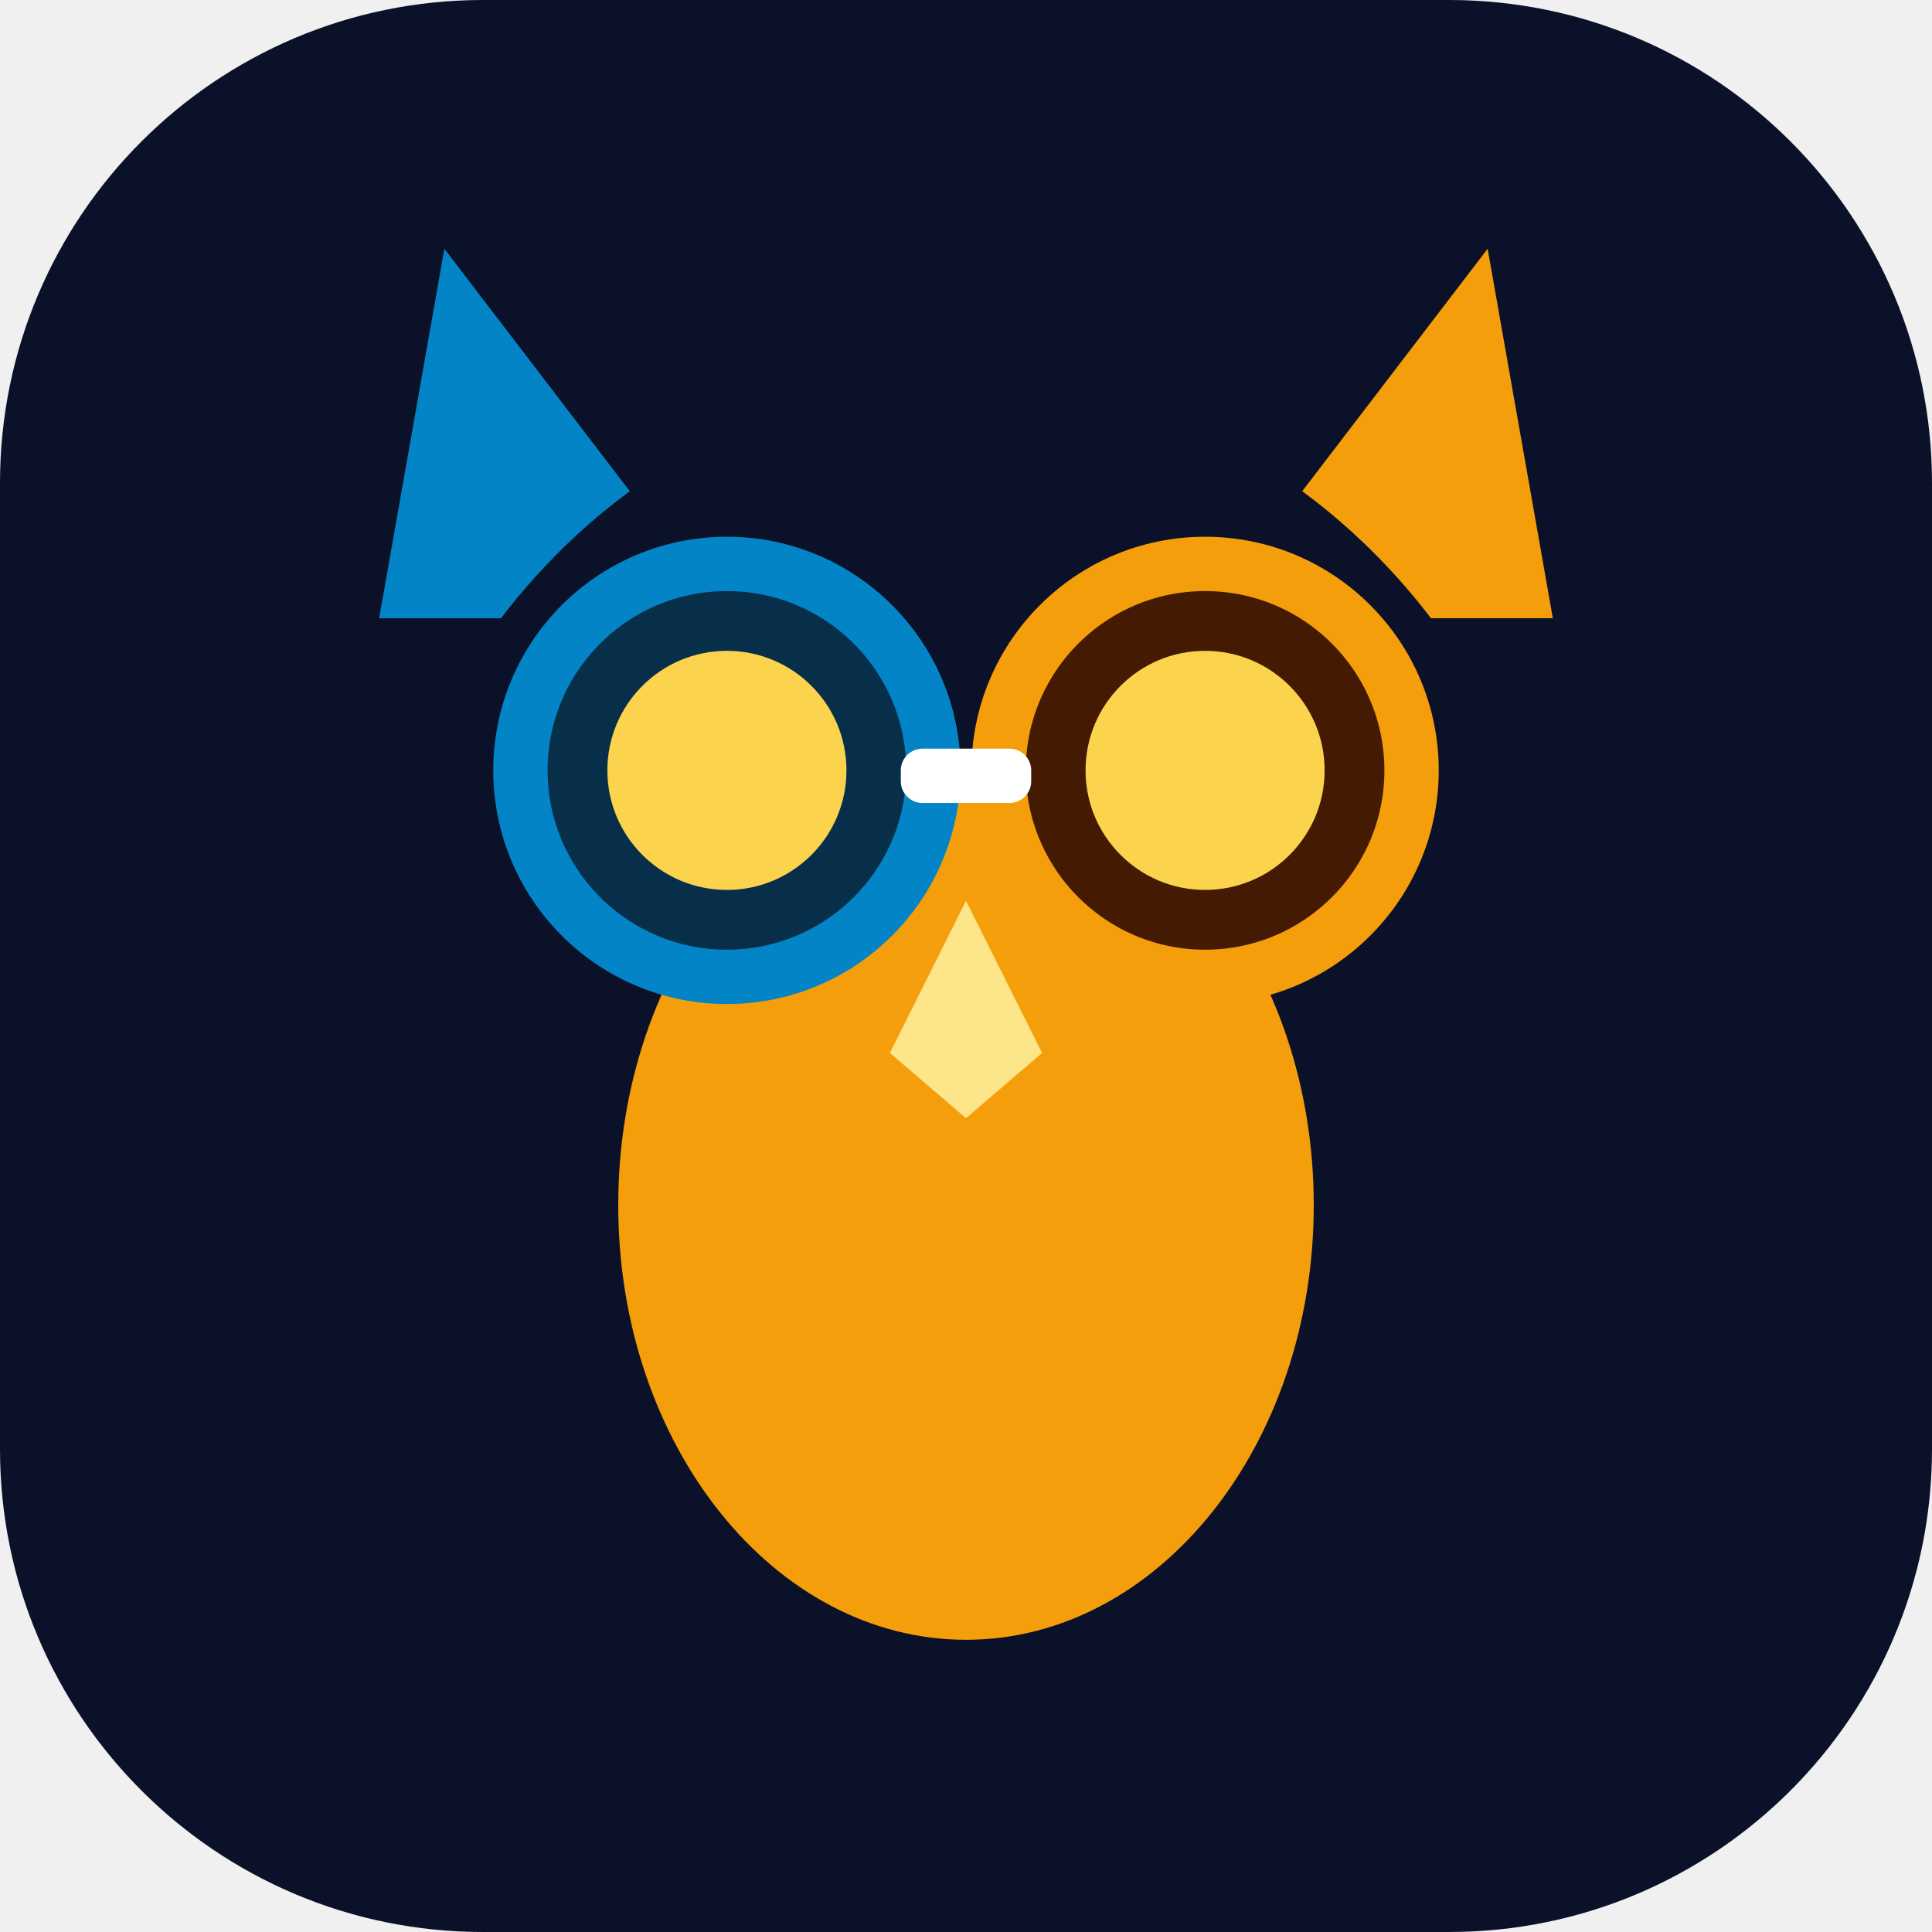
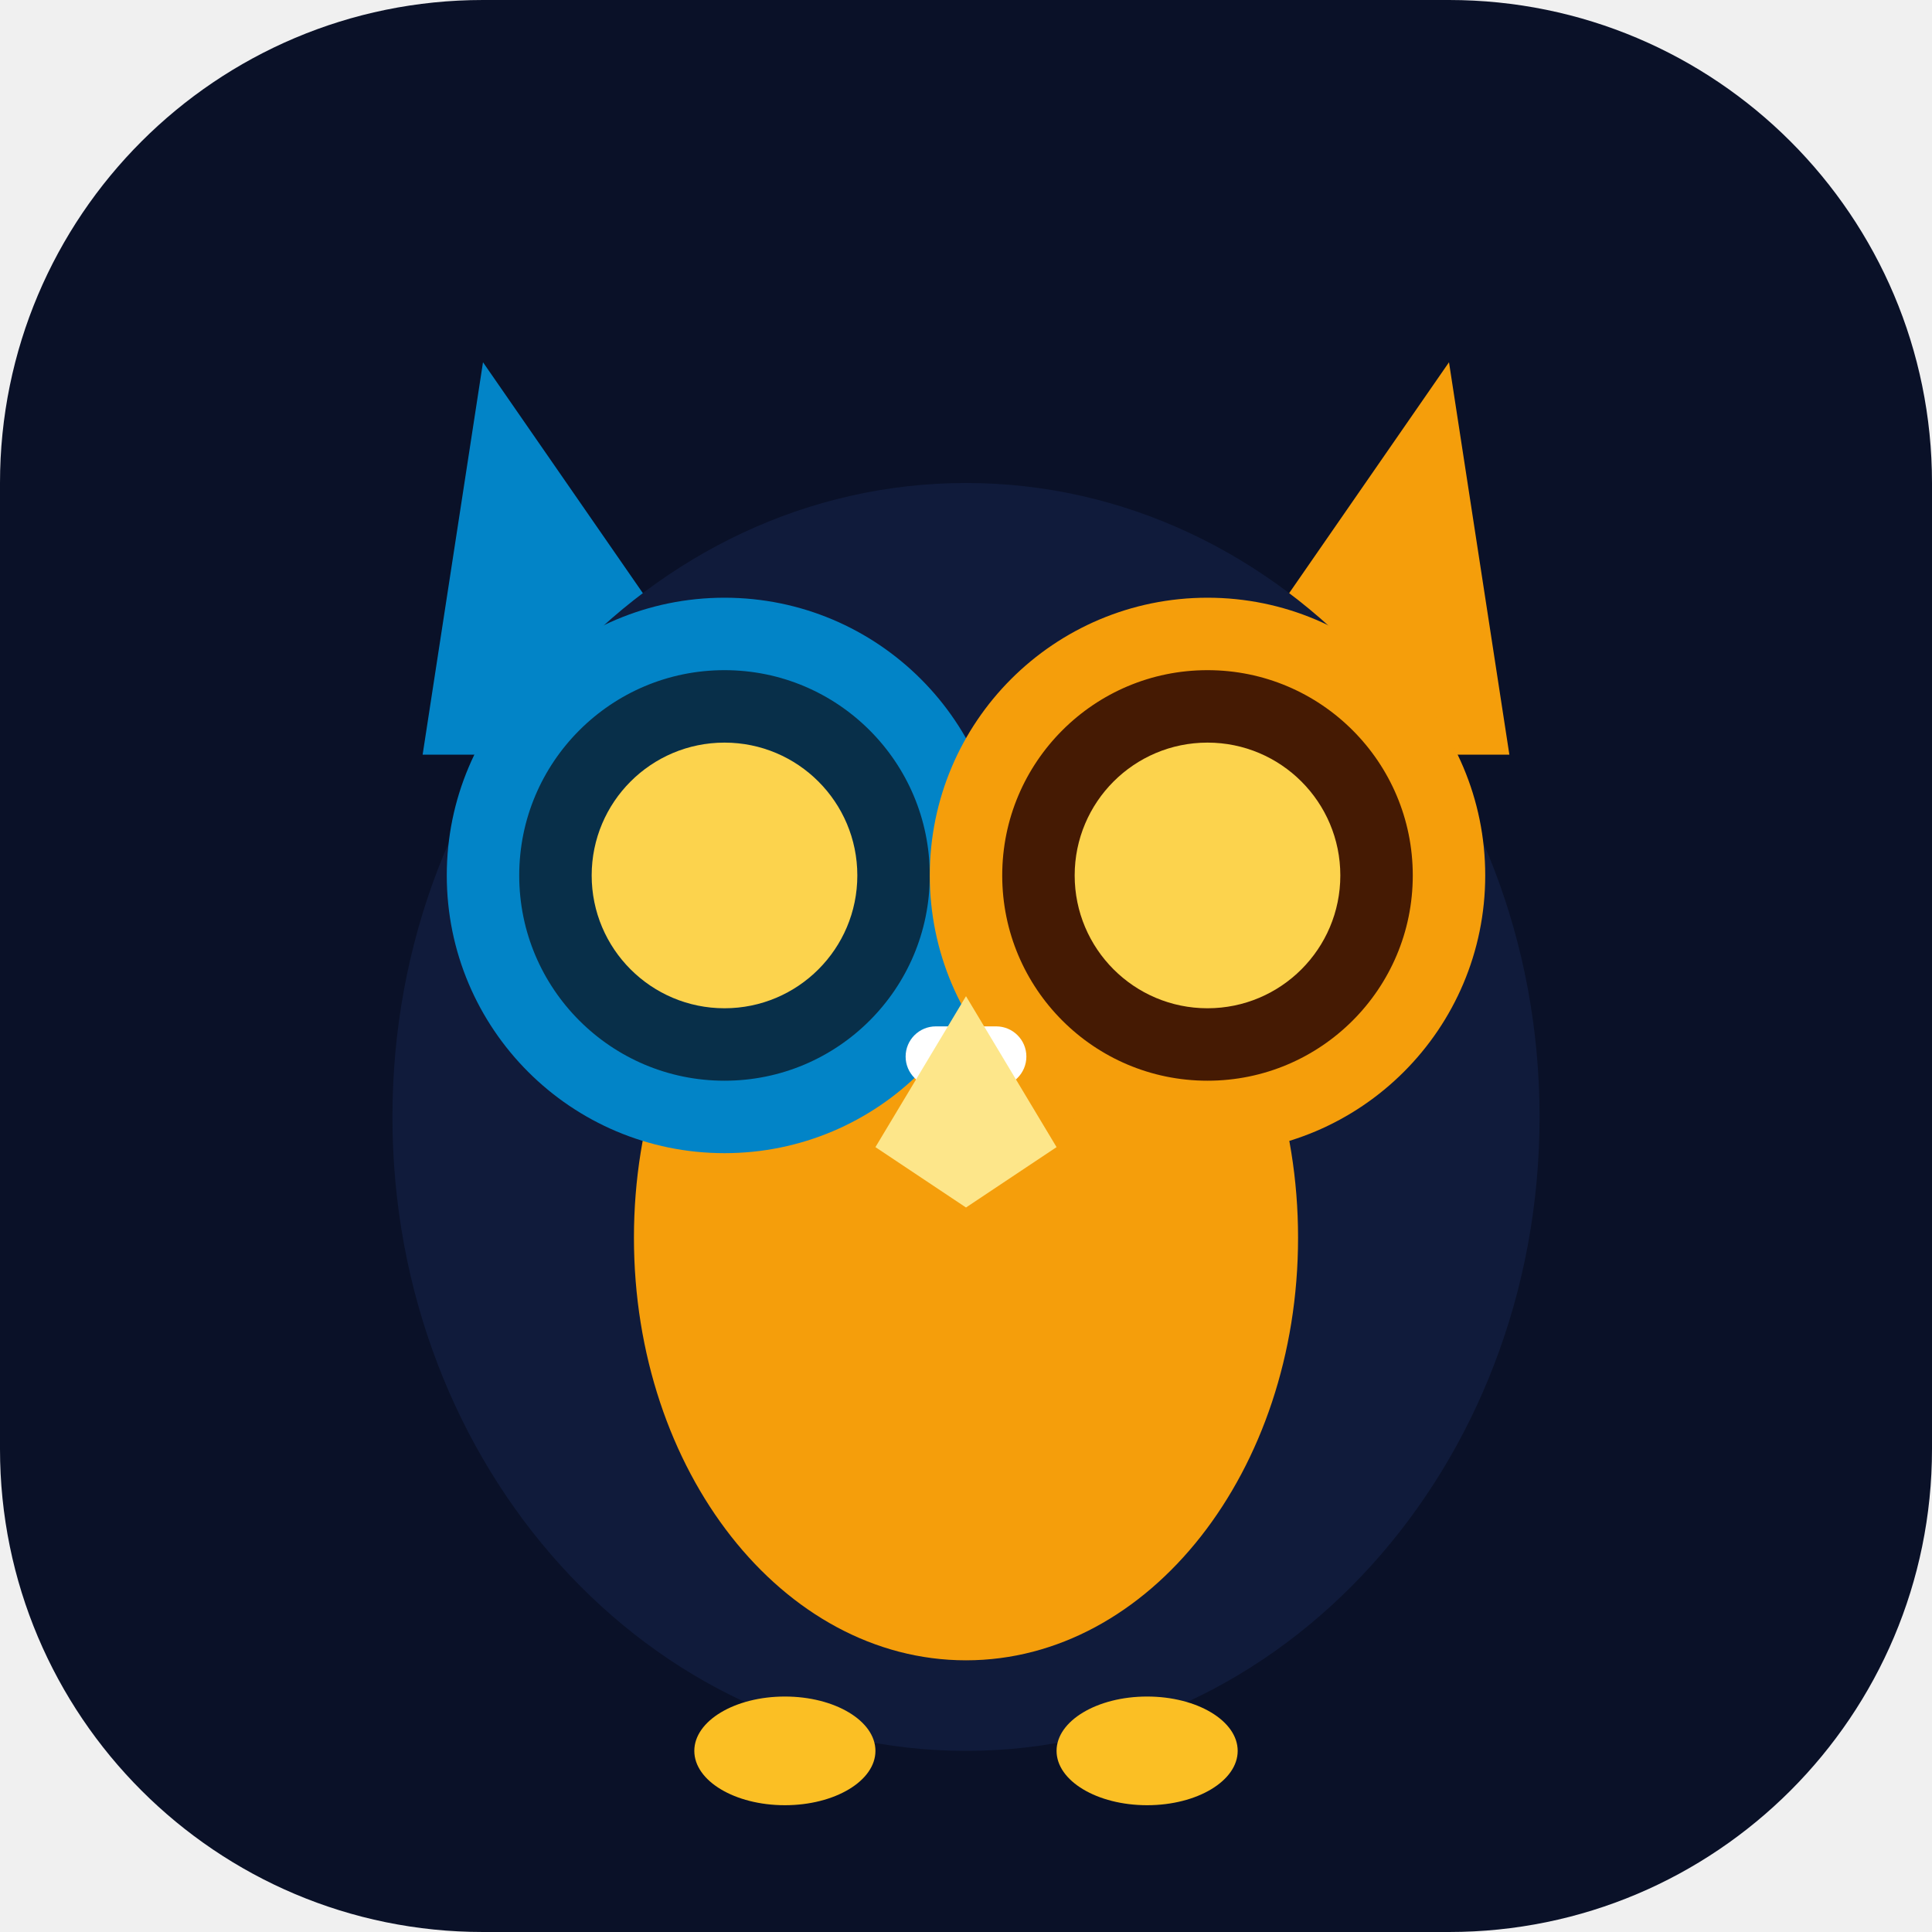
<svg xmlns="http://www.w3.org/2000/svg" viewBox="0 0 32 32" width="100%" height="100%">
  <rect width="32" height="32" rx="8" fill="#0A1128" />
-   <g transform="translate(16, 16) scale(0.18)">
-     <polygon points="-48,-66 -22,-32 -54,-32" fill="#0284C7" />
-     <polygon points="48,-66 22,-32 54,-32" fill="#F59E0B" />
-     <ellipse cx="0" cy="8" rx="56" ry="62" fill="#0A1128" />
-     <ellipse cx="0" cy="22" rx="32" ry="40" fill="#F59E0B" />
-     <circle cx="-22" cy="-18" r="19" fill="#082F49" stroke="#0284C7" stroke-width="5" />
-     <circle cx="-22" cy="-18" r="11" fill="#FCD34D" />
-     <circle cx="22" cy="-18" r="19" fill="#451A03" stroke="#F59E0B" stroke-width="5" />
-     <circle cx="22" cy="-18" r="11" fill="#FCD34D" />
-     <rect x="-6" y="-20" width="12" height="5" rx="2" fill="#FFFFFF" />
-     <polygon points="0,-6 7,8 0,14 -7,8" fill="#FDE68A" />
+   <g transform="translate(16, 17)">
+     <polygon points="-8,-11 -3.5,-4.5 -9,-4.5" fill="#0284C7" />
+     <polygon points="8,-11 3.5,-4.5 9,-4.5" fill="#F59E0B" />
+     <ellipse cx="0" cy="1.5" rx="9.5" ry="10.5" fill="#101B3B" />
+     <ellipse cx="0" cy="3.5" rx="5.5" ry="7" fill="#F59E0B" />
+     <circle cx="-4" cy="-2.5" r="4" fill="#082F49" stroke="#0284C7" stroke-width="1.2" />
+     <circle cx="-4" cy="-2.5" r="2.2" fill="#FCD34D" />
+     <circle cx="4" cy="-2.5" r="4" fill="#451A03" stroke="#F59E0B" stroke-width="1.2" />
+     <circle cx="4" cy="-2.5" r="2.2" fill="#FCD34D" />
+     <rect x="-1" cy="-3" width="2" height="1" rx="0.5" fill="#FFFFFF" />
+     <polygon points="0,-0.5 1.5,2 0,3 -1.5,2" fill="#FDE68A" />
+     <ellipse cx="-3" cy="12" rx="1.5" ry="0.9" fill="#FBBF24" />
+     <ellipse cx="3" cy="12" rx="1.5" ry="0.9" fill="#FBBF24" />
  </g>
</svg>
